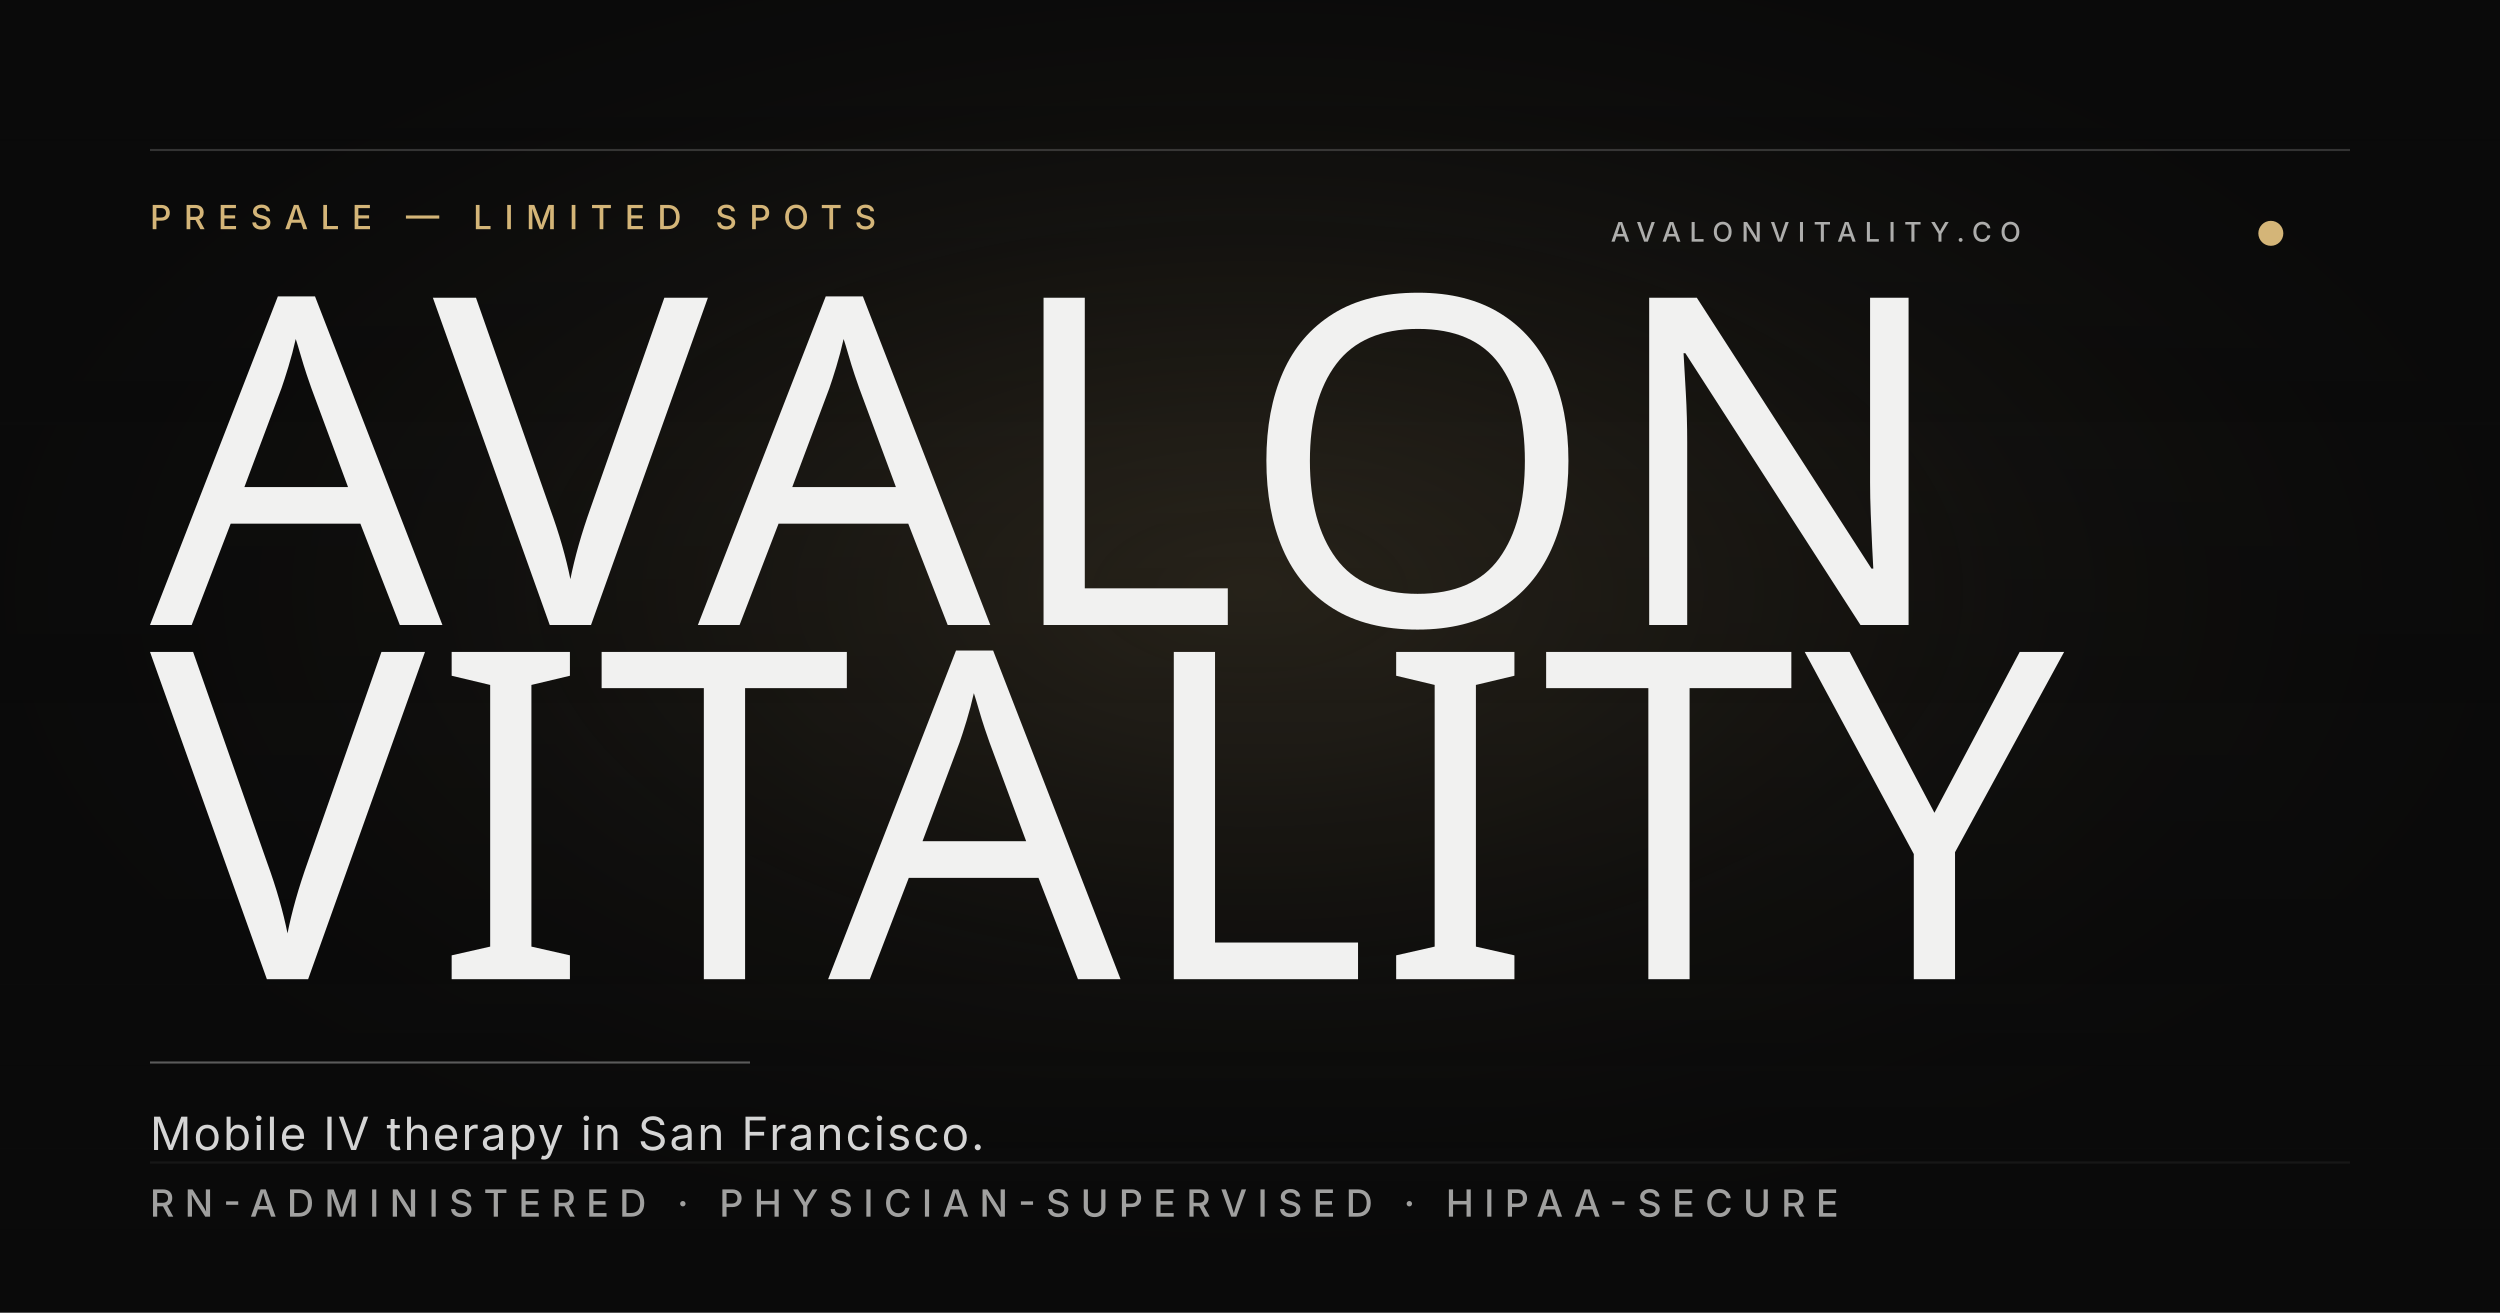
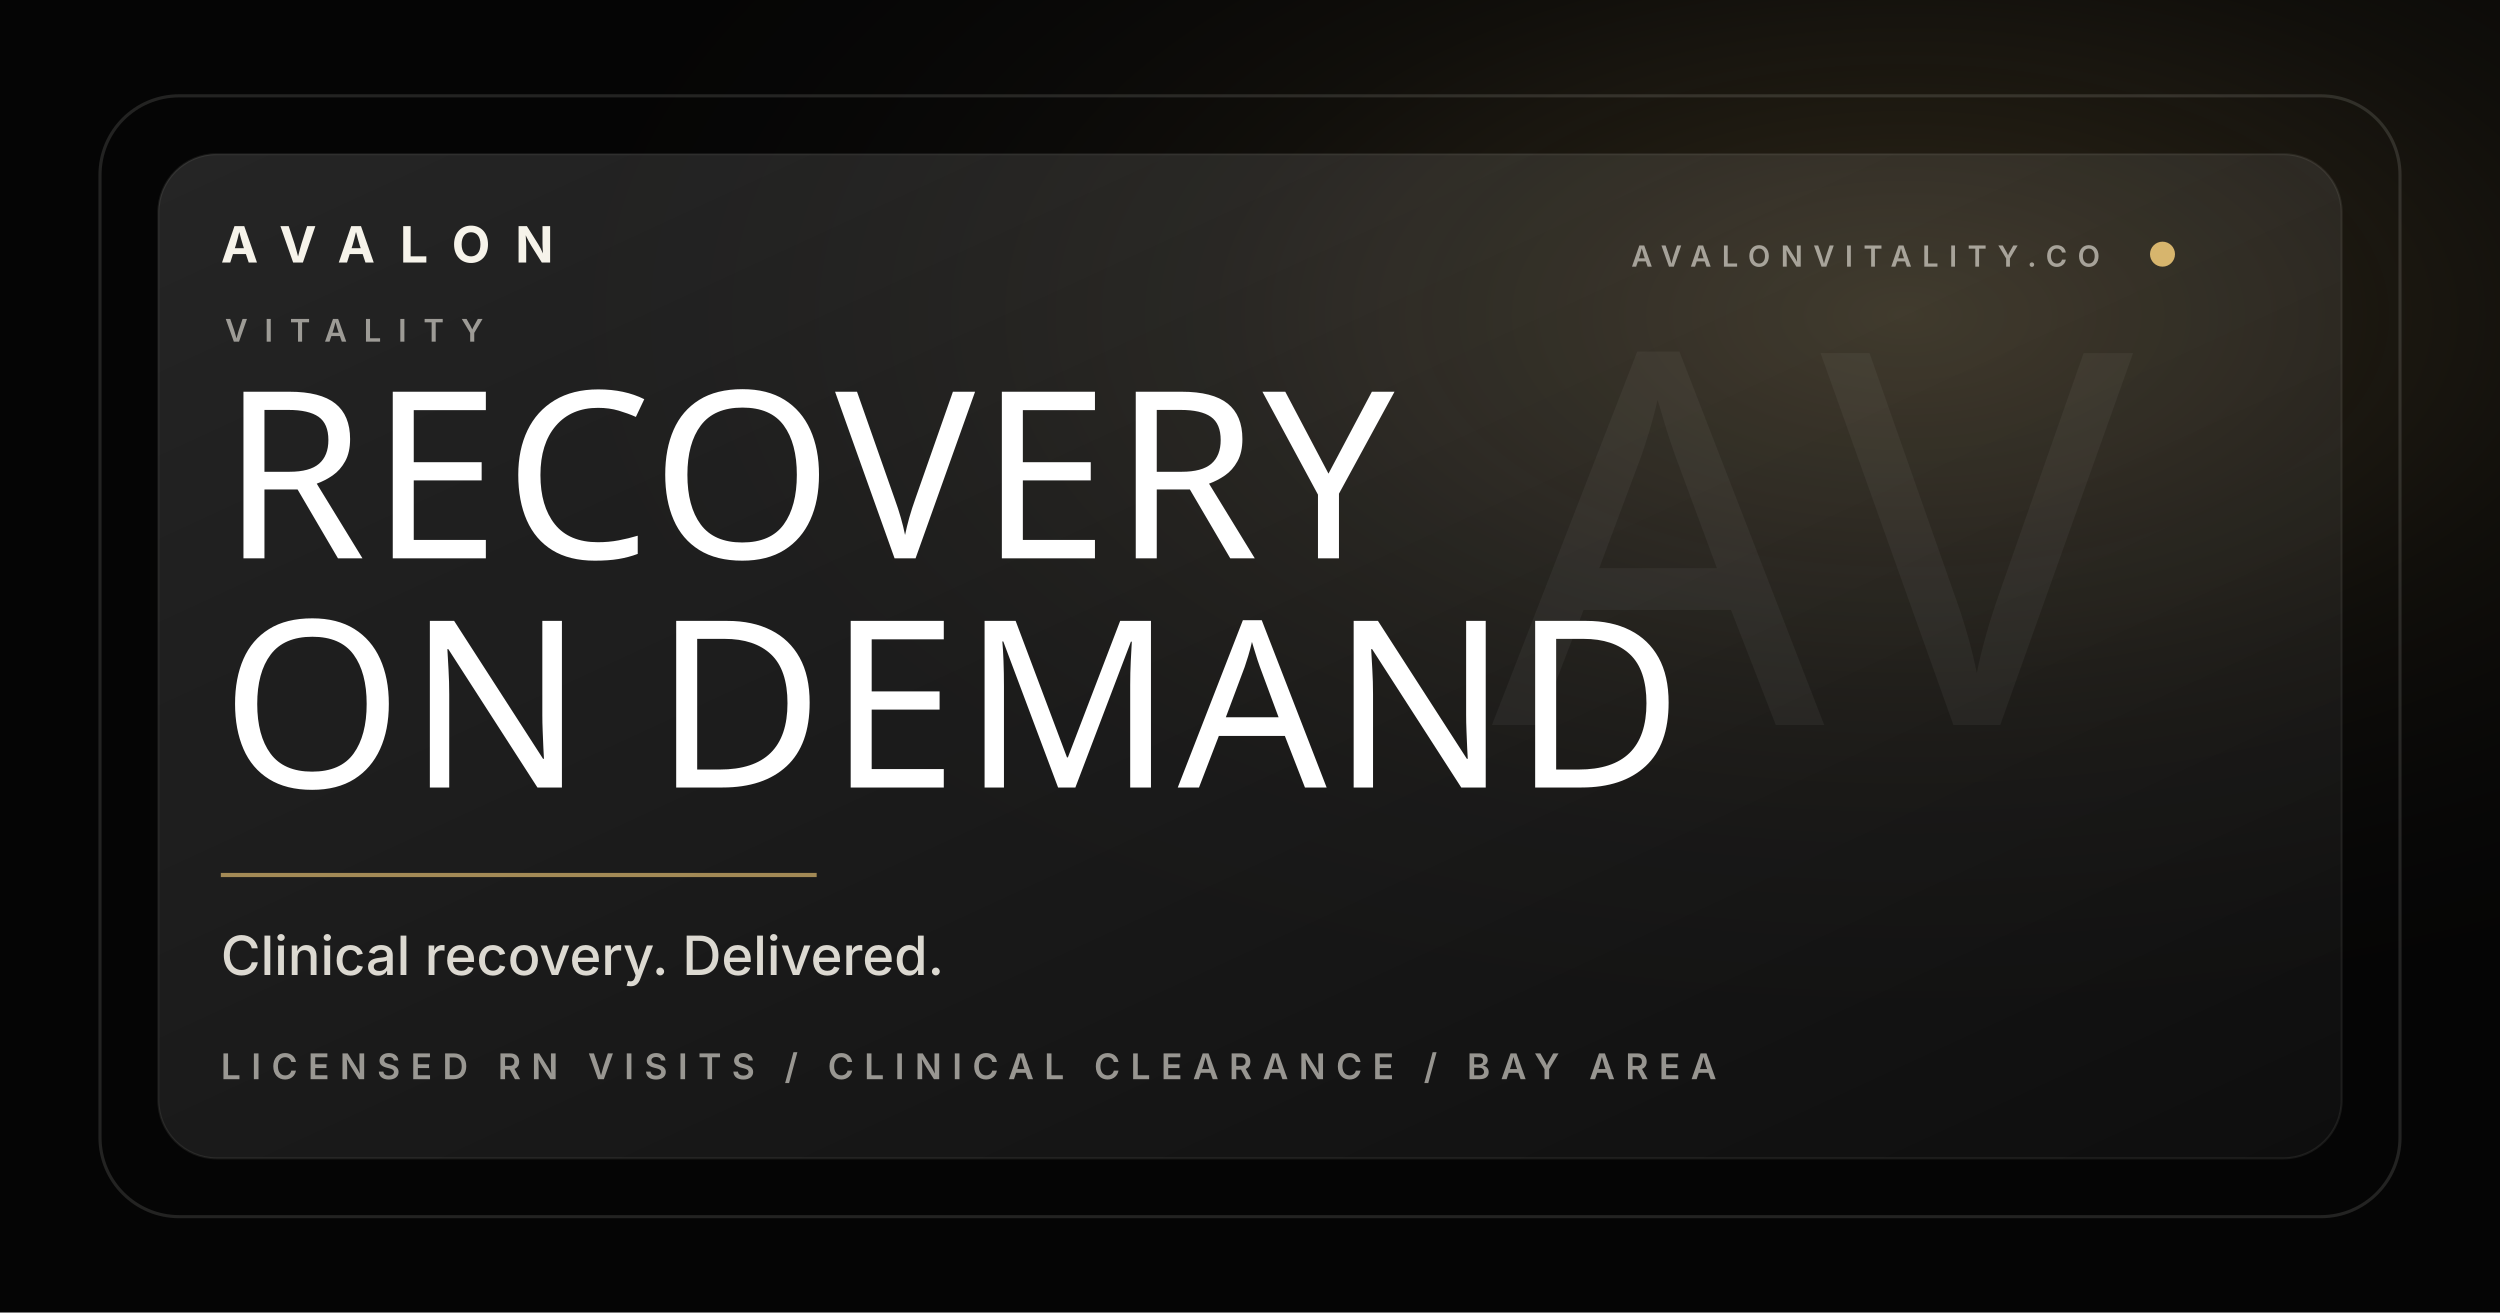
<svg xmlns="http://www.w3.org/2000/svg" viewBox="0 0 1200 630" width="1200" height="630">
  <defs>
-     <radialGradient id="spot" cx="50%" cy="45%" r="55%">
-       <stop offset="0%" stop-color="#D4B578" stop-opacity="0.18" />
-       <stop offset="55%" stop-color="#D4B578" stop-opacity="0.04" />
-       <stop offset="100%" stop-color="#0A0A0A" stop-opacity="0" />
+     <radialGradient id="glow" cx="76%" cy="24%" r="58%">
+       <stop offset="0%" stop-color="#D7B56D" stop-opacity="0.2" />
+       <stop offset="48%" stop-color="#D7B56D" stop-opacity="0.055" />
+       <stop offset="100%" stop-color="#050505" stop-opacity="0" />
    </radialGradient>
-     <linearGradient id="vignette" x1="0" y1="0" x2="0" y2="1">
-       <stop offset="0%" stop-color="#0A0A0A" stop-opacity="0" />
-       <stop offset="75%" stop-color="#0A0A0A" stop-opacity="0.35" />
-       <stop offset="100%" stop-color="#0A0A0A" stop-opacity="0.75" />
+     <linearGradient id="glass" x1="0" y1="0" x2="1" y2="1">
+       <stop offset="0%" stop-color="#FFFFFF" stop-opacity="0.13" />
+       <stop offset="100%" stop-color="#FFFFFF" stop-opacity="0.035" />
    </linearGradient>
  </defs>
-   <rect width="1200" height="630" fill="#0A0A0A" />
-   <rect width="1200" height="630" fill="url(#spot)" />
-   <rect width="1200" height="630" fill="url(#vignette)" />
-   <line x1="72" y1="72" x2="1128" y2="72" stroke="#F1F1F0" stroke-opacity="0.18" stroke-width="1" />
-   <text x="72" y="110" font-family="Inter, system-ui, sans-serif" font-size="16" letter-spacing="6" fill="#D4B578" font-weight="500">
-     PRESALE — LIMITED SPOTS
-   </text>
-   <text x="72" y="300" font-family="'Bebas Neue', 'Oswald', 'Arial Narrow', sans-serif" font-size="220" letter-spacing="4" fill="#F1F1F0" font-weight="400">
+   <rect width="1200" height="630" fill="#050505" />
+   <rect width="1200" height="630" fill="url(#glow)" />
+   <rect x="48" y="46" width="1104" height="538" rx="38" fill="none" stroke="#F4F2EA" stroke-opacity="0.13" stroke-width="1.5" />
+   <rect x="76" y="74" width="1048" height="482" rx="28" fill="url(#glass)" stroke="#F4F2EA" stroke-opacity="0.08" stroke-width="1" />
+   <text x="106" y="126" font-family="Inter, Arial, sans-serif" font-size="24" letter-spacing="12" fill="#F6F3EA" font-weight="700">
    AVALON
  </text>
-   <text x="72" y="470" font-family="'Bebas Neue', 'Oswald', 'Arial Narrow', sans-serif" font-size="220" letter-spacing="4" fill="#F1F1F0" font-weight="400">
+   <text x="108" y="164" font-family="Inter, Arial, sans-serif" font-size="15" letter-spacing="8" fill="#F6F3EA" fill-opacity="0.58" font-weight="600">
    VITALITY
  </text>
-   <line x1="72" y1="510" x2="360" y2="510" stroke="#F1F1F0" stroke-opacity="0.35" stroke-width="1" />
-   <text x="72" y="552" font-family="Inter, system-ui, sans-serif" font-size="22" letter-spacing="1" fill="#F1F1F0" fill-opacity="0.88" font-weight="400">
-     Mobile IV therapy in San Francisco.
+   <text x="106" y="268" font-family="'Bebas Neue', 'Arial Narrow', Impact, sans-serif" font-size="112" letter-spacing="2" fill="#FFFFFF" font-weight="400">
+     RECOVERY
  </text>
-   <text x="72" y="584" font-family="Inter, system-ui, sans-serif" font-size="18" letter-spacing="5" fill="#F1F1F0" fill-opacity="0.65" font-weight="500">
-     RN-ADMINISTERED  ·  PHYSICIAN-SUPERVISED  ·  HIPAA-SECURE
+   <text x="106" y="378" font-family="'Bebas Neue', 'Arial Narrow', Impact, sans-serif" font-size="112" letter-spacing="2" fill="#FFFFFF" font-weight="400">
+     ON DEMAND
  </text>
-   <circle cx="1090" cy="112" r="6" fill="#D4B578" />
-   <text x="970" y="116" font-family="Inter, system-ui, sans-serif" font-size="13" letter-spacing="4" fill="#F1F1F0" fill-opacity="0.7" text-anchor="end" font-weight="500">
+   <line x1="106" y1="420" x2="392" y2="420" stroke="#D7B56D" stroke-opacity="0.72" stroke-width="2" />
+   <text x="106" y="468" font-family="Inter, Arial, sans-serif" font-size="26" fill="#F6F3EA" fill-opacity="0.88" font-weight="500">
+     Clinical recovery. Delivered.
+   </text>
+   <text x="106" y="518" font-family="Inter, Arial, sans-serif" font-size="17" letter-spacing="5" fill="#F6F3EA" fill-opacity="0.58" font-weight="600">
+     LICENSED RN VISITS  /  CLINICAL CLEARANCE  /  BAY AREA
+   </text>
+   <circle cx="1038" cy="122" r="6" fill="#D7B56D" />
+   <text x="1008" y="128" font-family="Inter, Arial, sans-serif" font-size="14" letter-spacing="5" fill="#F6F3EA" fill-opacity="0.58" text-anchor="end" font-weight="600">
    AVALONVITALITY.CO
  </text>
-   <line x1="72" y1="558" x2="1128" y2="558" stroke="#F1F1F0" stroke-opacity="0.06" stroke-width="1" />
+   <text x="870" y="348" font-family="'Bebas Neue', 'Arial Narrow', Impact, sans-serif" font-size="250" letter-spacing="8" fill="#FFFFFF" fill-opacity="0.045" text-anchor="middle">
+     AV
+   </text>
</svg>
